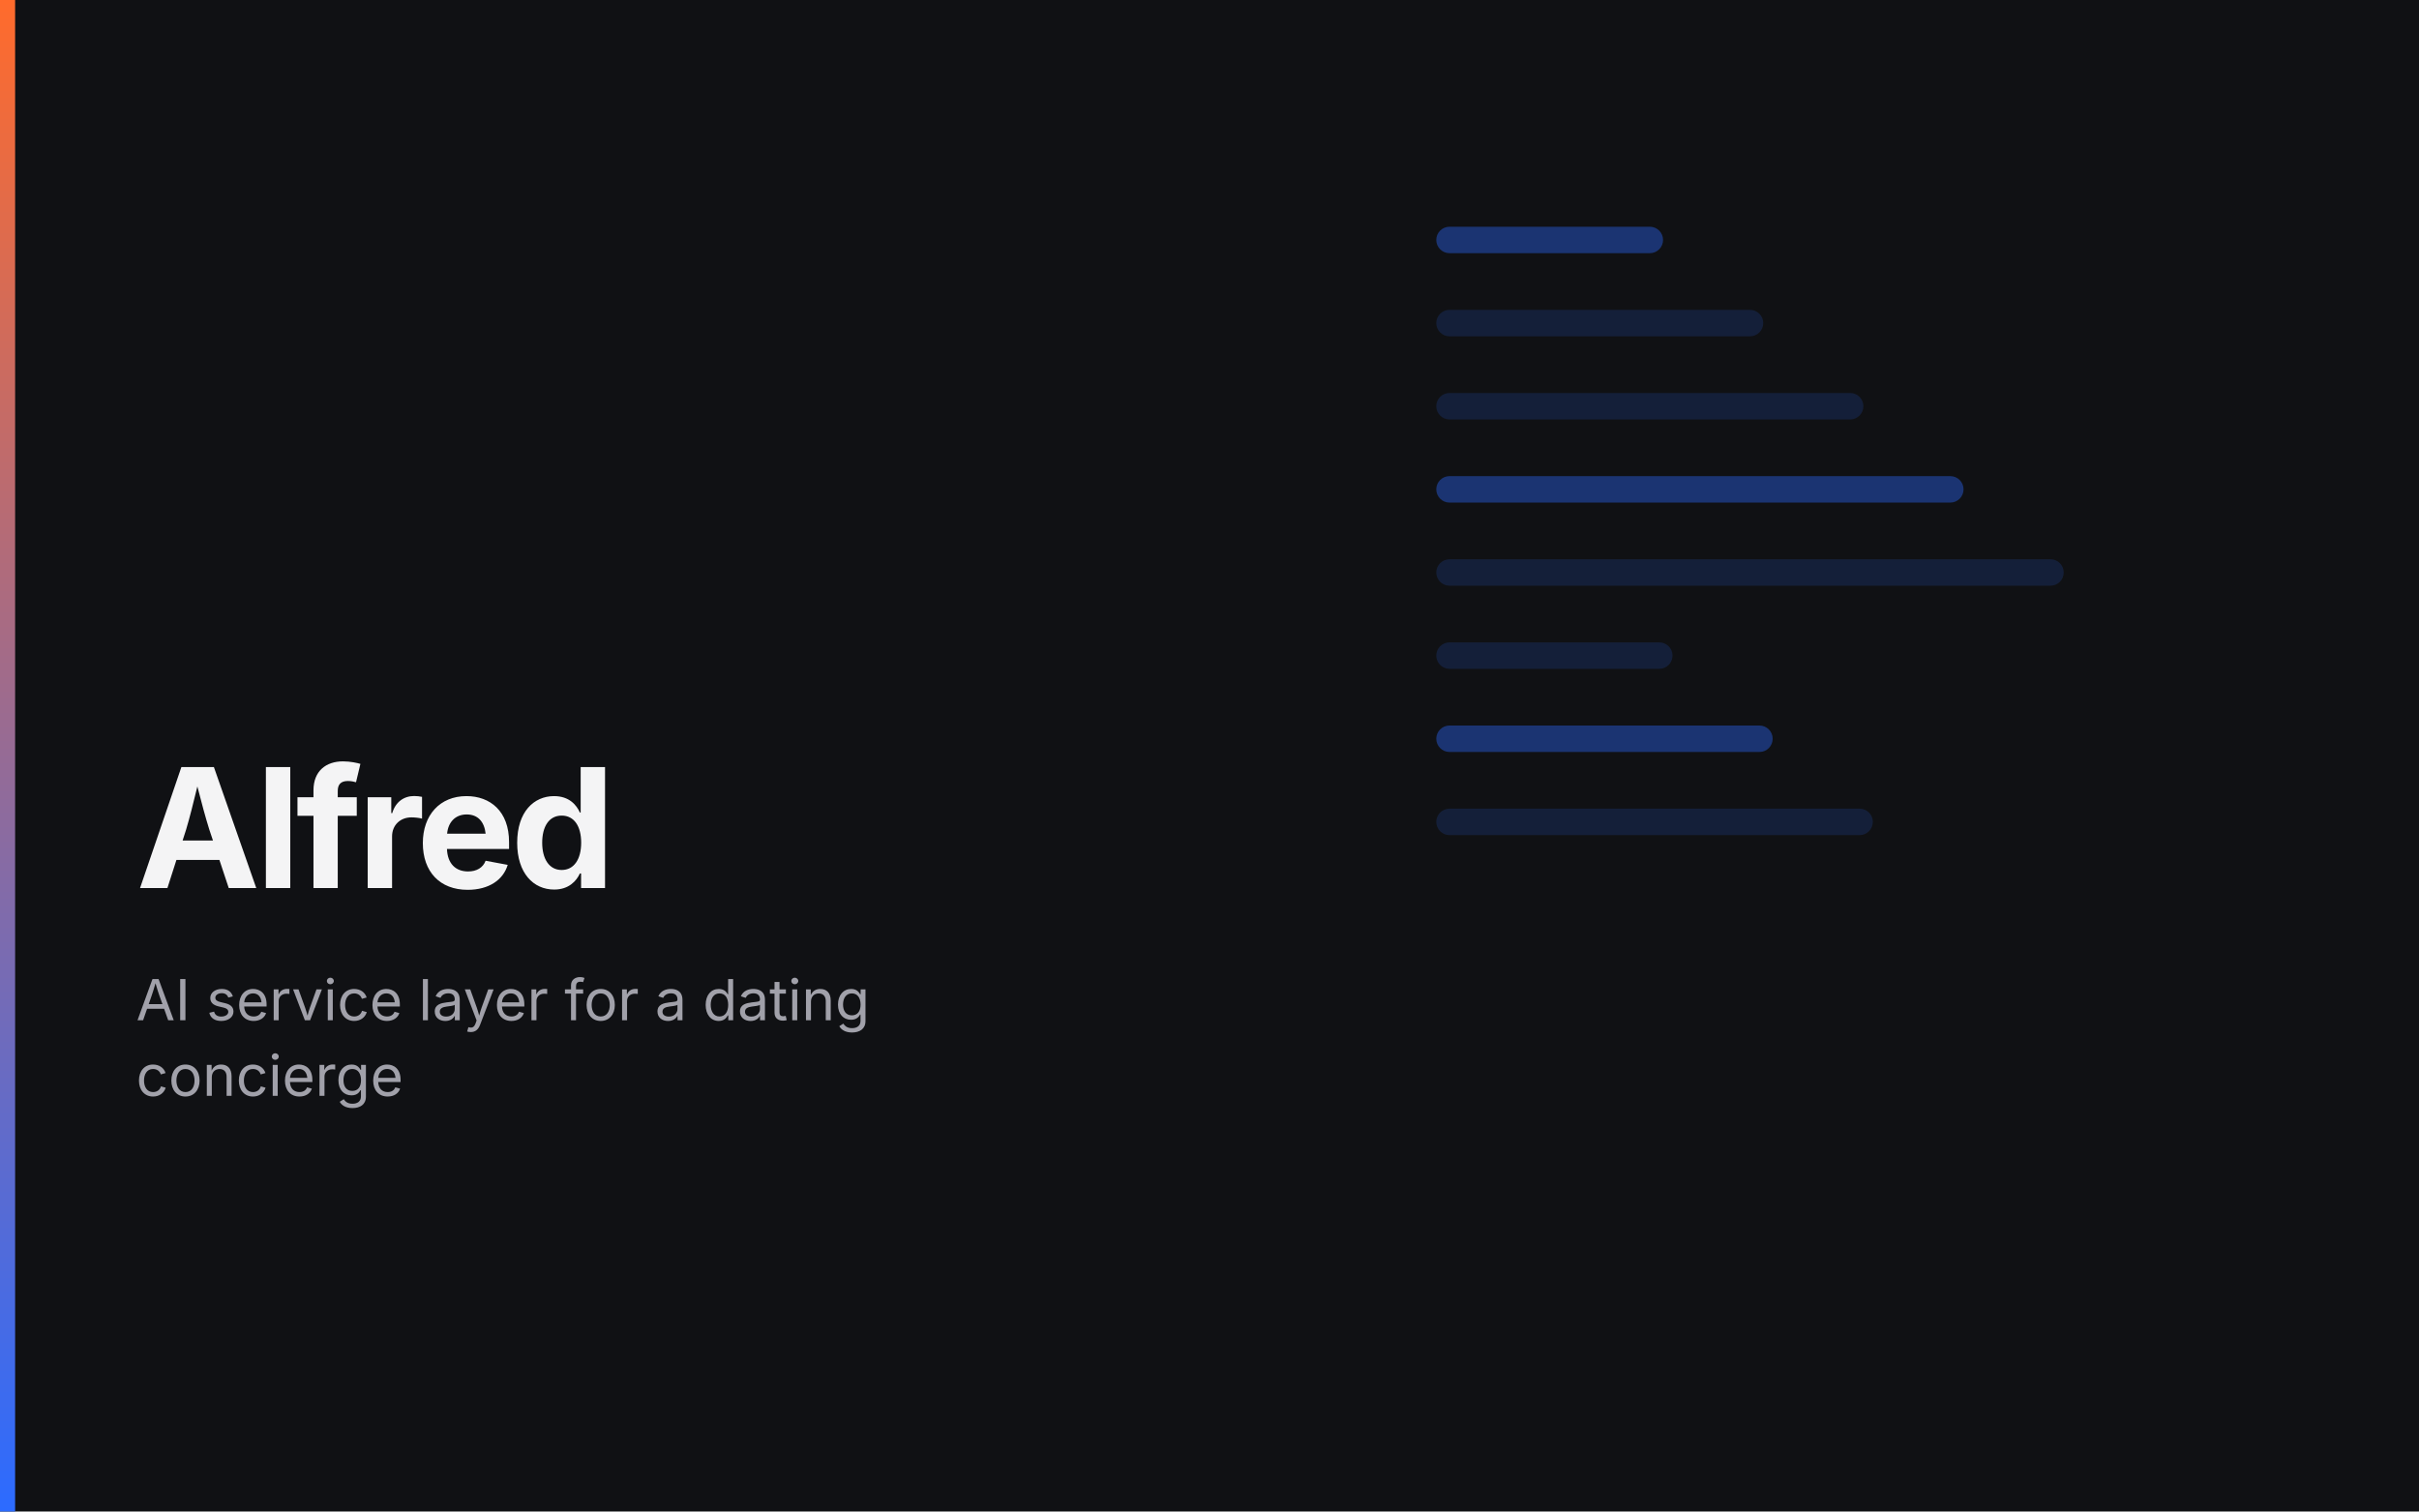
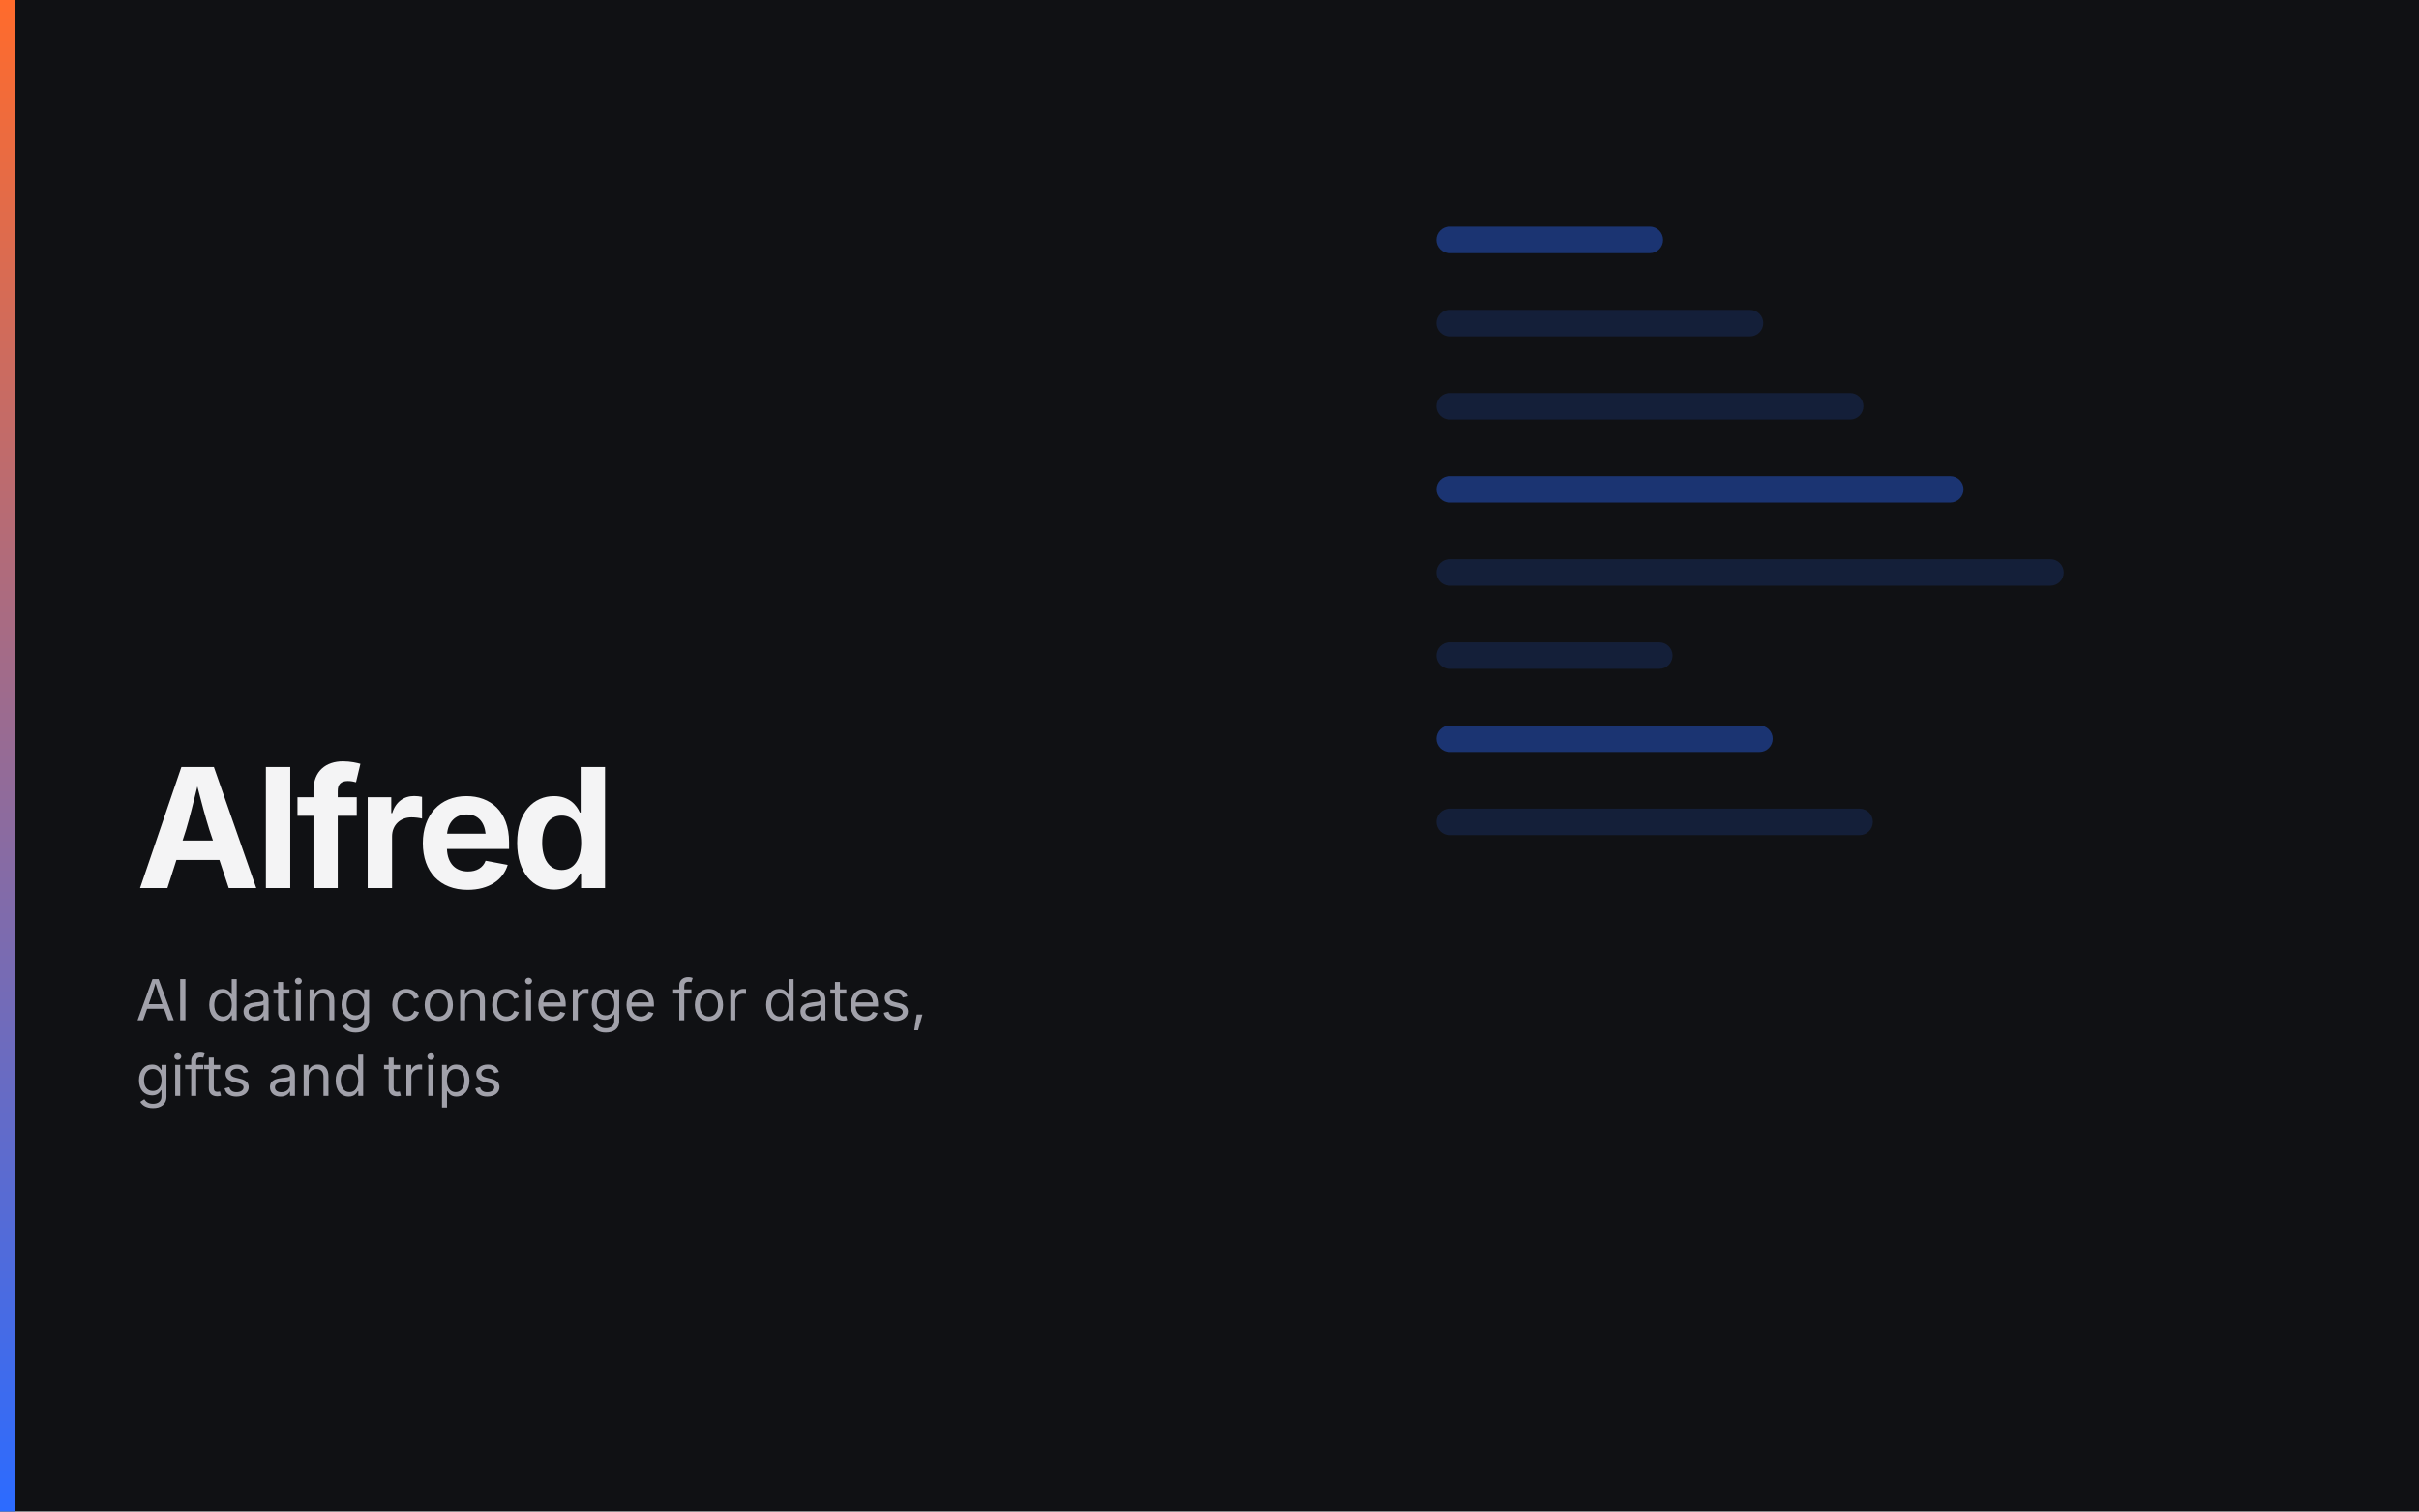
<svg xmlns="http://www.w3.org/2000/svg" width="1280" height="800" viewBox="0 0 1280 800" role="img" aria-label="Alfred">
  <defs>
    <linearGradient id="edge" x1="0" y1="0" x2="0" y2="1">
      <stop offset="0" stop-color="#ff6b2c" />
      <stop offset="1" stop-color="#2c6bff" />
    </linearGradient>
  </defs>
  <rect width="1280" height="800" fill="#101114" />
  <rect x="0" y="0" width="8" height="800" fill="url(#edge)" />
  <rect x="760" y="120" width="120" height="14" rx="7" fill="#2c6bff" fill-opacity="0.4" />
  <rect x="760" y="164" width="173" height="14" rx="7" fill="#2c6bff" fill-opacity="0.16" />
  <rect x="760" y="208" width="226" height="14" rx="7" fill="#2c6bff" fill-opacity="0.16" />
  <rect x="760" y="252" width="279" height="14" rx="7" fill="#2c6bff" fill-opacity="0.4" />
  <rect x="760" y="296" width="332" height="14" rx="7" fill="#2c6bff" fill-opacity="0.16" />
  <rect x="760" y="340" width="125" height="14" rx="7" fill="#2c6bff" fill-opacity="0.16" />
  <rect x="760" y="384" width="178" height="14" rx="7" fill="#2c6bff" fill-opacity="0.4" />
  <rect x="760" y="428" width="231" height="14" rx="7" fill="#2c6bff" fill-opacity="0.16" />
  <text x="72" y="470" font-family="Inter, 'Segoe UI', system-ui, sans-serif" font-size="88" font-weight="700" letter-spacing="-2.5" fill="#F4F4F5">Alfred</text>
  <text x="72" y="540" font-family="Inter, 'Segoe UI', system-ui, sans-serif" font-size="30" fill="#A1A1AA">
-     <tspan x="72" dy="0">AI service layer for a dating</tspan>
-     <tspan x="72" dy="40">concierge</tspan>
+     <tspan x="72" dy="0">AI dating concierge for dates,</tspan>
+     <tspan x="72" dy="40">gifts and trips</tspan>
  </text>
</svg>
